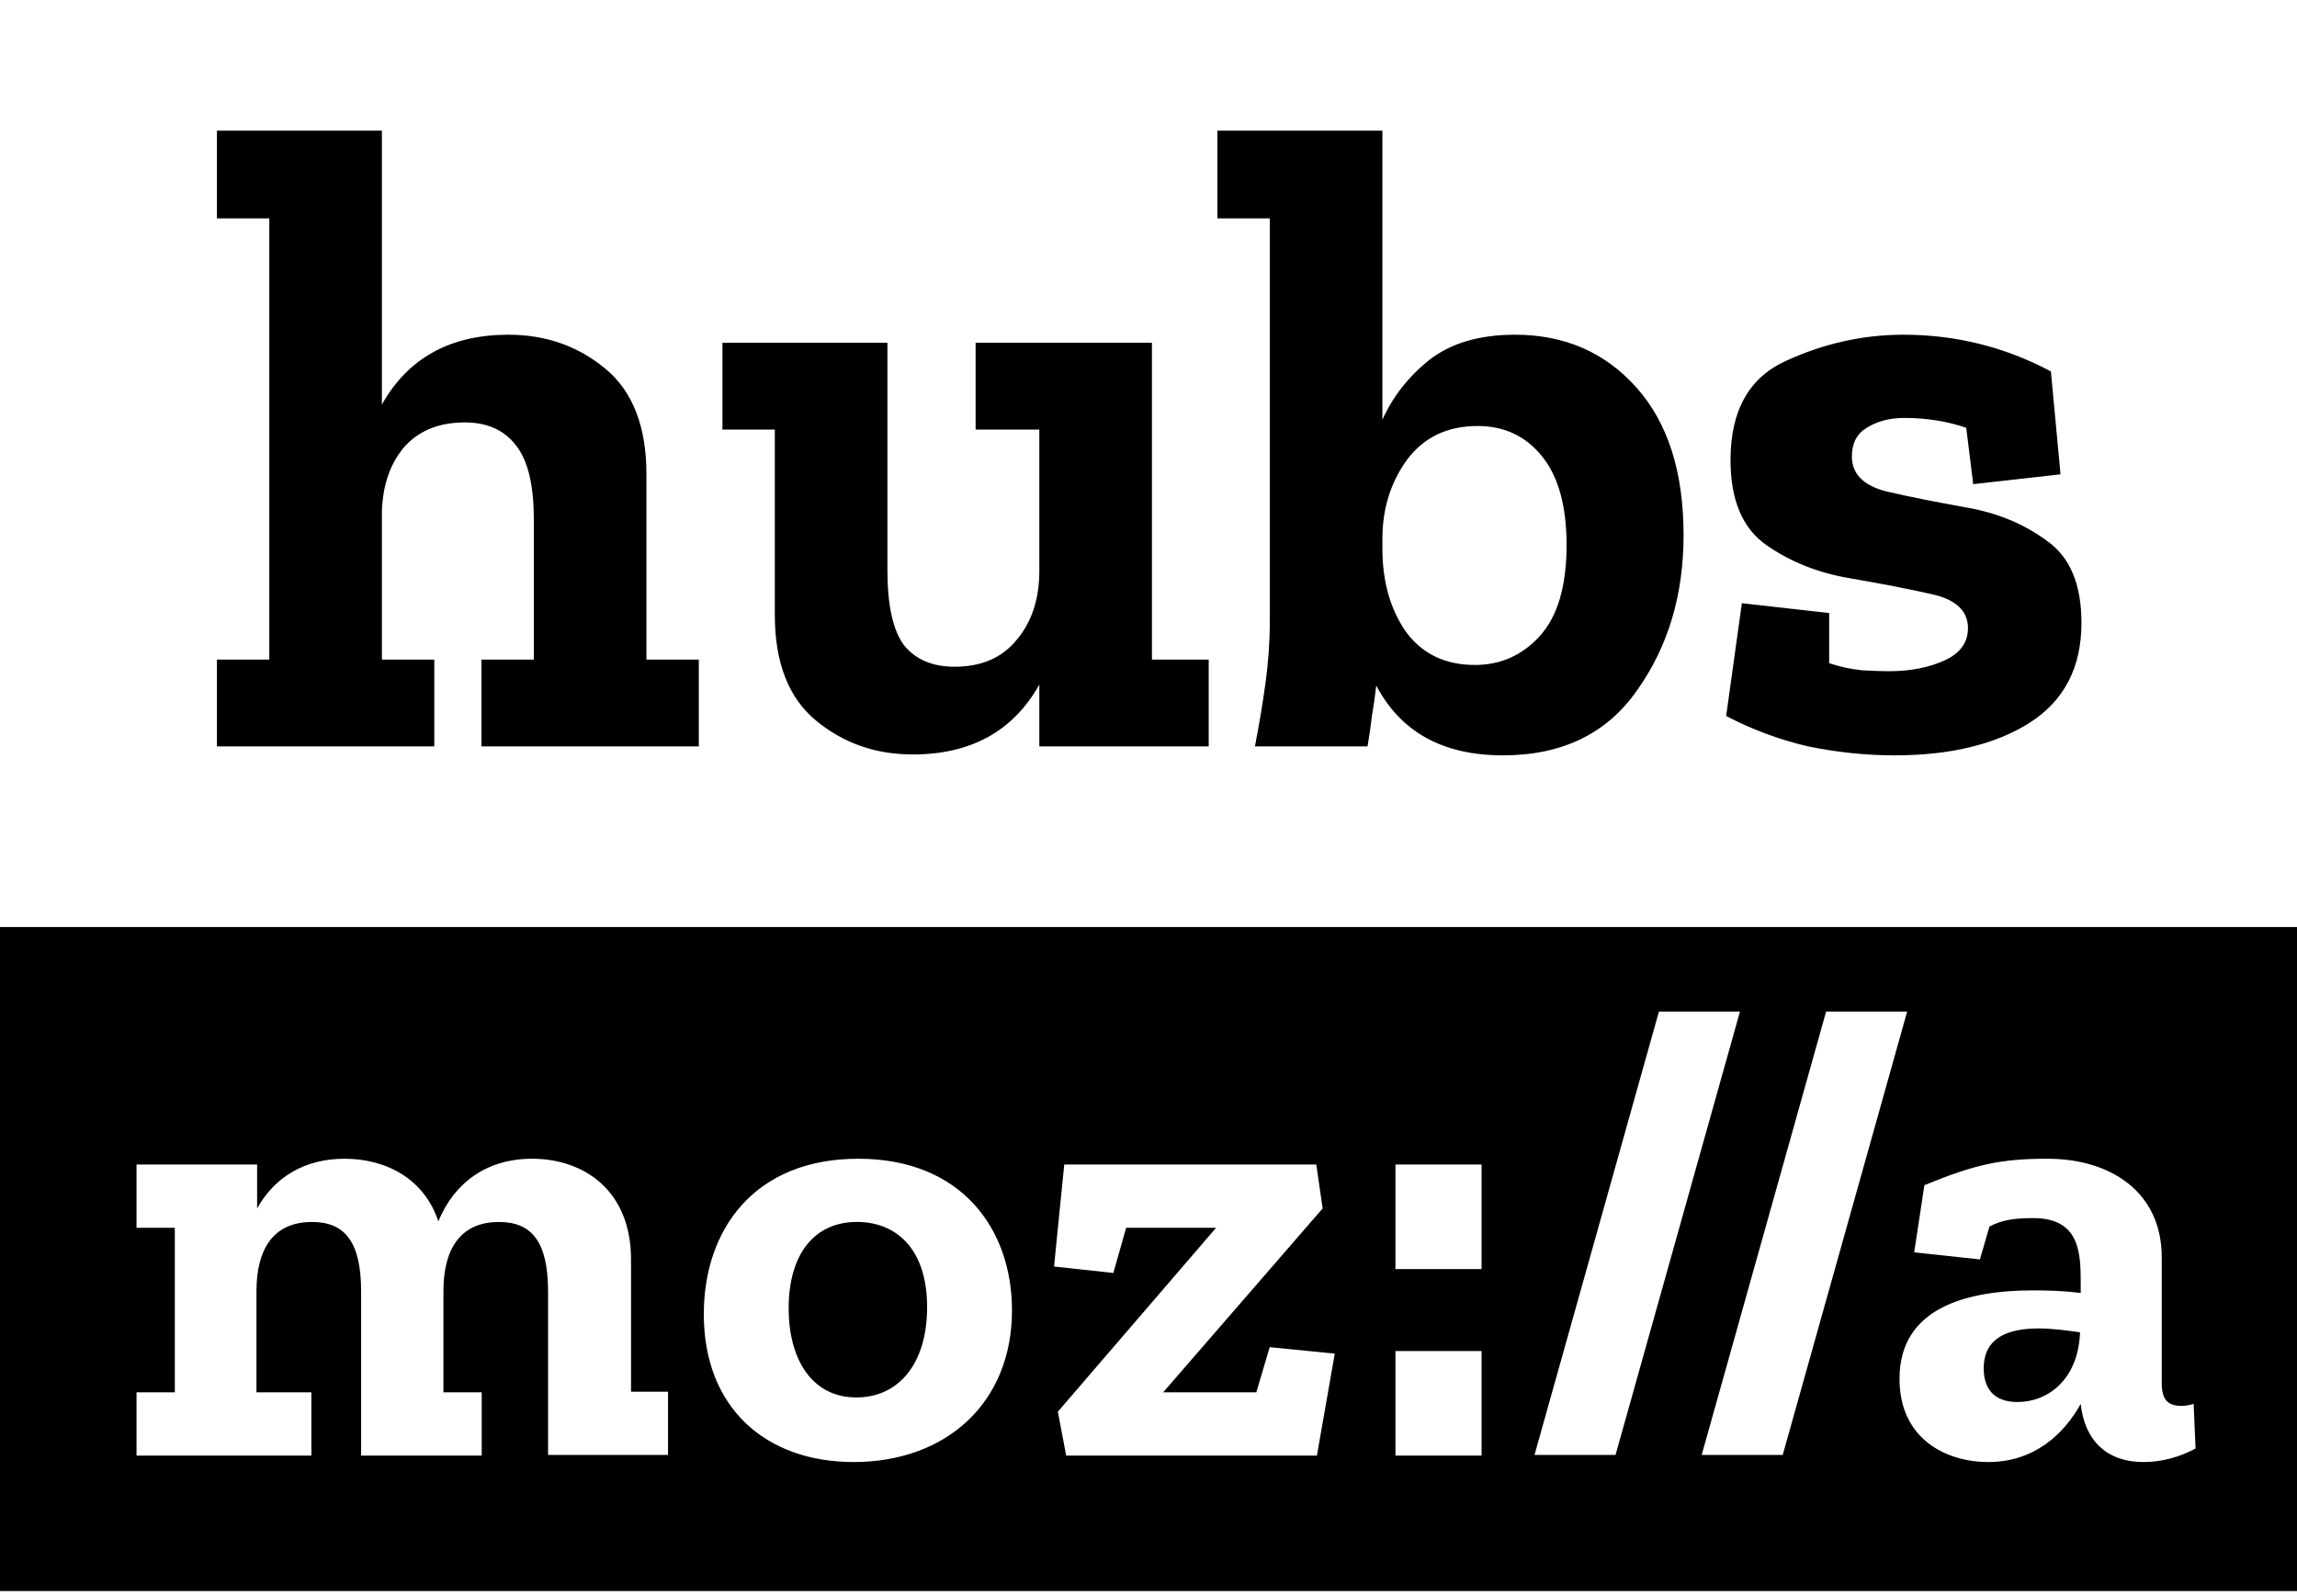
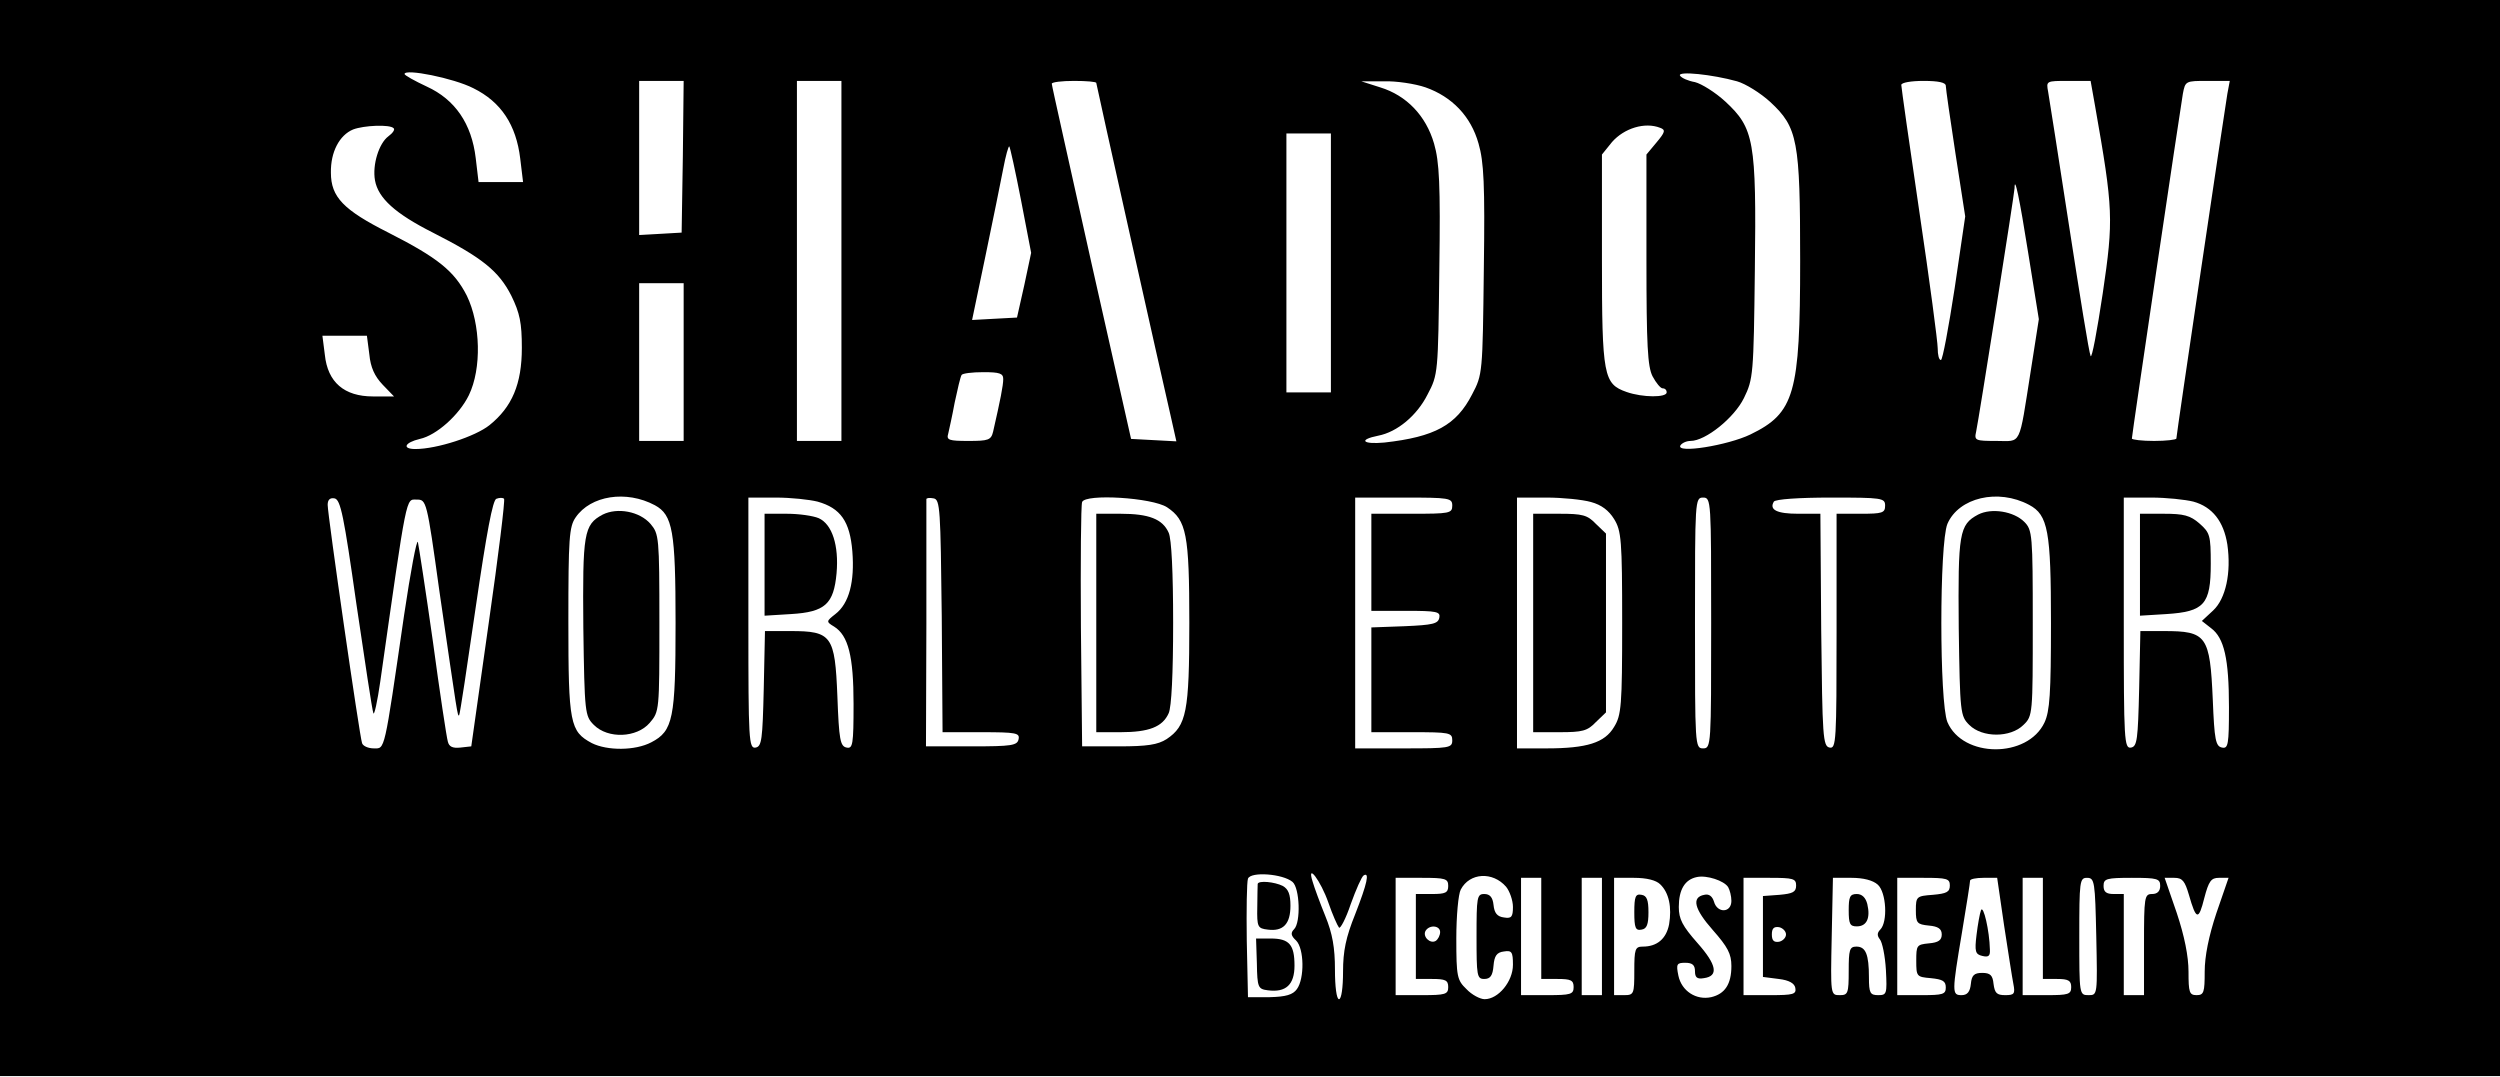
- <svg xmlns="http://www.w3.org/2000/svg" width="144" height="100" viewBox="0 0 144 100" fill="none">
-   <path fill-rule="evenodd" clip-rule="evenodd" d="M144 99.741H0V58.114H144V99.741ZM41.879 87.243H39.559V78.951C39.559 74.622 36.599 72.64 33.359 72.64C30.519 72.64 28.479 74.137 27.479 76.564C26.599 73.894 24.199 72.64 21.599 72.64C19.079 72.64 17.199 73.813 16.119 75.755V73.004H8.559V76.968H10.959V87.284H8.559V91.248H19.519V87.284H16.079V80.933C16.079 78.384 17.079 76.604 19.559 76.604C21.599 76.604 22.639 77.818 22.639 80.973V91.248H30.199V87.284H27.799V80.933C27.799 78.384 28.799 76.604 31.279 76.604C33.319 76.604 34.359 77.818 34.359 80.973V91.208H41.879V87.243ZM53.802 72.64C47.322 72.64 44.122 77.049 44.122 82.389C44.122 88.214 47.962 91.653 53.522 91.653C59.282 91.653 63.442 87.972 63.442 82.146C63.442 77.049 60.282 72.64 53.802 72.64ZM49.441 82.022C49.441 85.177 50.881 87.604 53.681 87.604C56.361 87.604 58.121 85.461 58.121 81.941C58.121 78.26 56.161 76.601 53.721 76.601C51.081 76.601 49.441 78.583 49.441 82.022ZM79.598 84.452L83.678 84.856L82.558 91.248H66.838L66.318 88.497L76.238 76.968H70.598L69.798 79.8L66.078 79.395L66.718 73.003H82.518L82.918 75.754L72.918 87.284H78.758L79.598 84.452ZM92.881 91.249H87.481V84.696H92.881V91.249ZM87.481 79.557H92.881V73.003H87.481V79.557ZM101.279 91.207L109.079 63.415H103.999L96.199 91.207H101.279ZM119.561 63.415L111.76 91.207H106.68L114.48 63.415H119.561ZM136.761 88.133C137.001 88.133 137.24 88.093 137.521 88.012L137.641 90.803C136.68 91.33 135.521 91.653 134.401 91.653C132 91.653 130.681 90.237 130.441 88.012C129.401 89.873 127.561 91.653 124.64 91.653C122.04 91.653 119.081 90.237 119.081 86.434C119.081 81.944 123.36 80.892 127.481 80.892C128.481 80.892 129.521 80.933 130.441 81.054V80.447C130.441 78.587 130.401 76.362 127.481 76.362C126.401 76.362 125.561 76.442 124.721 76.888L124.121 78.951L120.001 78.506L120.641 74.298C123.801 73.004 125.401 72.64 128.361 72.64C132.241 72.64 135.521 74.662 135.521 78.829V86.718C135.521 87.769 135.921 88.133 136.761 88.133Z" fill="black" />
-   <path fill-rule="evenodd" clip-rule="evenodd" d="M126.48 87.891C124.92 87.891 124.36 86.961 124.36 85.787C124.36 83.805 125.96 83.279 127.8 83.279C128.64 83.279 129.56 83.401 130.4 83.522C130.28 86.556 128.32 87.891 126.48 87.891Z" fill="black" />
-   <path d="M43.809 46.791H30.182V41.349H33.465V32.54C33.465 30.371 33.082 28.819 32.316 27.883C31.586 26.948 30.528 26.481 29.142 26.481C27.536 26.481 26.278 26.986 25.366 27.996C24.49 29.006 24.015 30.333 23.942 31.979V41.349H27.226V46.791H13.599V41.349H16.883V13.689H13.599V8.191H23.942V25.359C25.584 22.441 28.23 20.983 31.878 20.983C34.213 20.983 36.238 21.693 37.953 23.115C39.668 24.536 40.525 26.743 40.525 29.735V41.349H43.809V46.791ZM75.774 46.791H65.156V42.919C63.514 45.837 60.869 47.296 57.221 47.296C54.886 47.296 52.861 46.585 51.146 45.164C49.431 43.742 48.574 41.535 48.574 38.543V26.93H45.29V21.488H55.633V35.738C55.633 37.945 55.98 39.516 56.673 40.451C57.403 41.349 58.461 41.797 59.848 41.797C61.526 41.797 62.821 41.236 63.733 40.114C64.682 38.992 65.156 37.552 65.156 35.794V26.93H61.161V21.488H72.216V41.349H75.774V46.791ZM105.544 33.55C105.544 37.29 104.577 40.526 102.643 43.256C100.746 45.986 97.937 47.352 94.215 47.352C90.457 47.352 87.812 45.893 86.279 42.975C86.207 43.611 86.115 44.247 86.006 44.883C85.933 45.519 85.842 46.155 85.732 46.791H78.672C78.927 45.481 79.147 44.172 79.329 42.863C79.511 41.554 79.603 40.264 79.603 38.992V13.689H76.319V8.191H86.663V26.313C87.319 24.854 88.304 23.601 89.618 22.554C90.968 21.506 92.756 20.983 94.981 20.983C98.083 20.983 100.618 22.086 102.589 24.293C104.559 26.5 105.544 29.585 105.544 33.55ZM98.21 34.167C98.21 31.736 97.7 29.884 96.678 28.613C95.656 27.341 94.306 26.705 92.628 26.705C90.731 26.705 89.253 27.416 88.195 28.837C87.173 30.259 86.663 31.904 86.663 33.774V34.392C86.663 36.449 87.155 38.188 88.14 39.609C89.162 40.993 90.603 41.685 92.464 41.685C94.069 41.685 95.419 41.087 96.514 39.89C97.645 38.656 98.21 36.748 98.21 34.167ZM130.488 39.048C130.488 41.853 129.393 43.948 127.204 45.332C125.052 46.678 122.242 47.352 118.777 47.352C116.988 47.352 115.182 47.165 113.358 46.791C111.57 46.379 109.855 45.743 108.214 44.883L109.199 37.814L114.672 38.431V41.573C115.328 41.797 116.022 41.947 116.751 42.022C117.481 42.059 118.029 42.078 118.394 42.078C119.743 42.078 120.911 41.853 121.896 41.405C122.881 40.956 123.373 40.282 123.373 39.385C123.373 38.3 122.625 37.59 121.13 37.253C119.634 36.916 117.901 36.58 115.93 36.243C113.96 35.906 112.227 35.214 110.731 34.167C109.235 33.12 108.487 31.343 108.487 28.837C108.487 25.733 109.655 23.657 111.99 22.61C114.362 21.525 116.806 20.983 119.324 20.983C122.608 20.983 125.69 21.749 128.572 23.283L129.175 29.735L123.702 30.352L123.264 26.817C122.06 26.406 120.765 26.2 119.378 26.2C118.467 26.2 117.682 26.406 117.026 26.817C116.404 27.192 116.095 27.79 116.095 28.613C116.095 29.698 116.806 30.427 118.229 30.801C119.688 31.137 121.366 31.474 123.264 31.811C125.198 32.147 126.877 32.839 128.299 33.887C129.759 34.897 130.488 36.617 130.488 39.048Z" fill="black" />
+ <svg xmlns="http://www.w3.org/2000/svg" version="1.0" width="618pt" height="266pt" viewBox="0 0 618 266" preserveAspectRatio="xMidYMid meet">
+   <g transform="translate(0,266) scale(0.1,-0.1)" fill="#000000" stroke="none">
+     <path d="M0 1330 l0 -1330 3090 0 3090 0 0 1330 0 1330 -3090 0 -3090 0 0 -1330z m1170 1112 c69 -34 106 -91 116 -174 l7 -58 -55 0 -55 0 -7 59 c-10 85 -51 145 -121 177 -30 14 -55 28 -55 31 0 14 121 -10 170 -35z m3124 17 c21 -6 58 -29 82 -51 68 -63 74 -95 74 -393 0 -329 -14 -376 -123 -429 -56 -27 -185 -48 -173 -27 4 6 15 11 25 11 37 0 108 57 132 106 23 47 24 58 27 317 4 320 -2 350 -73 416 -25 23 -59 44 -75 48 -17 3 -33 10 -37 16 -7 12 80 3 141 -14z m-2606 -186 l-3 -188 -52 -3 -53 -3 0 190 0 191 55 0 55 0 -2 -187z m392 -258 l0 -445 -55 0 -55 0 0 445 0 445 55 0 55 0 0 -445z m630 440 c0 -4 160 -720 185 -828 l13 -58 -56 3 -56 3 -98 435 c-53 239 -98 438 -98 443 0 4 25 7 55 7 30 0 55 -2 55 -5z m814 -11 c65 -23 112 -71 131 -139 13 -45 16 -100 13 -312 -3 -255 -3 -259 -29 -308 -39 -76 -92 -105 -217 -119 -54 -5 -65 7 -15 17 47 9 96 50 122 102 26 49 26 53 29 308 3 212 0 267 -13 312 -20 69 -68 119 -133 139 l-47 15 56 0 c30 1 77 -6 103 -15z m1286 4 c0 -7 11 -83 24 -168 l24 -155 -26 -177 c-15 -98 -30 -178 -34 -178 -5 0 -8 13 -8 29 0 16 -20 167 -45 335 -25 169 -45 311 -45 316 0 6 25 10 55 10 37 0 55 -4 55 -12z m369 -50 c45 -256 46 -280 19 -463 -14 -93 -27 -163 -30 -155 -4 8 -27 152 -53 320 -26 168 -49 317 -52 333 -5 27 -5 27 50 27 l55 0 11 -62z m327 30 c-7 -41 -126 -843 -126 -852 0 -3 -25 -6 -55 -6 -30 0 -55 3 -55 6 0 9 119 811 126 852 6 32 7 32 61 32 l55 0 -6 -32z m-4533 -85 c4 -3 -2 -12 -13 -20 -23 -17 -40 -70 -33 -109 8 -44 50 -82 143 -129 122 -62 163 -95 194 -156 21 -43 26 -67 26 -129 0 -89 -24 -146 -80 -191 -35 -28 -130 -59 -183 -59 -34 0 -27 16 11 25 41 9 97 59 121 108 32 66 29 176 -5 246 -31 61 -72 94 -194 156 -111 56 -142 88 -142 148 -1 51 21 93 55 107 26 10 91 13 100 3z m3131 1 c14 -5 12 -11 -9 -36 l-25 -30 0 -259 c0 -214 3 -265 15 -289 9 -17 20 -30 25 -30 6 0 10 -4 10 -10 0 -13 -59 -13 -99 1 -57 20 -61 39 -61 328 l0 259 25 31 c30 34 81 50 119 35z m-814 -334 l0 -320 -55 0 -55 0 0 320 0 320 55 0 55 0 0 -320z m-766 155 l25 -130 -17 -80 -18 -80 -56 -3 -55 -3 33 158 c18 87 38 184 44 216 6 32 13 57 15 55 2 -2 15 -61 29 -133z m2490 -132 l26 -162 -20 -128 c-30 -190 -22 -173 -85 -173 -52 0 -55 1 -50 23 6 27 95 590 95 602 0 33 12 -23 34 -162z m-3324 -268 l0 -195 -55 0 -55 0 0 195 0 195 55 0 55 0 0 -195z m-777 19 c3 -32 13 -54 33 -75 l28 -29 -52 0 c-71 0 -112 35 -119 103 l-6 47 55 0 55 0 6 -46z m1567 -61 c0 -16 -7 -51 -25 -130 -5 -21 -12 -23 -61 -23 -48 0 -55 2 -50 18 2 9 10 44 16 77 7 33 14 63 17 68 2 4 26 7 54 7 40 0 49 -3 49 -17z m-861 -312 c44 -24 51 -64 51 -291 0 -236 -6 -267 -60 -295 -40 -21 -109 -21 -147 -2 -54 29 -58 48 -58 301 0 206 2 234 18 257 37 54 125 68 196 30z m3397 1 c47 -25 54 -65 54 -292 0 -175 -3 -218 -16 -246 -42 -89 -202 -88 -240 1 -20 49 -20 441 0 490 28 65 125 88 202 47z m-4135 -245 c21 -142 39 -263 42 -270 2 -7 10 29 17 78 67 471 63 450 90 450 24 0 25 -1 56 -225 45 -309 45 -312 49 -308 2 2 20 122 41 267 27 185 42 265 51 268 8 3 16 3 19 0 3 -2 -14 -141 -38 -308 l-43 -304 -27 -3 c-19 -2 -28 2 -31 15 -3 10 -20 122 -37 248 -18 127 -35 237 -37 245 -3 8 -18 -73 -34 -180 -50 -344 -47 -330 -75 -330 -14 0 -27 6 -29 13 -6 16 -85 564 -85 589 0 13 6 18 17 16 15 -3 23 -43 54 -261z m1140 253 c57 -16 80 -49 86 -123 6 -75 -8 -129 -42 -155 -23 -18 -23 -19 -3 -31 35 -22 48 -73 48 -191 0 -101 -2 -111 -17 -108 -16 3 -19 19 -23 127 -6 150 -14 161 -116 161 l-63 0 -3 -142 c-3 -127 -5 -143 -20 -146 -17 -3 -18 17 -18 307 l0 311 68 0 c37 0 83 -5 103 -10z m307 -283 l2 -287 96 0 c86 0 95 -2 92 -17 -3 -16 -17 -18 -116 -18 l-113 0 1 303 c0 166 0 305 0 308 0 3 8 4 18 2 16 -3 17 -26 20 -291z m557 269 c48 -32 55 -66 55 -286 0 -220 -7 -254 -56 -287 -22 -14 -48 -18 -118 -18 l-91 0 -3 295 c-1 162 0 301 3 309 8 21 173 11 210 -13z m705 4 c0 -19 -7 -20 -100 -20 l-100 0 0 -120 0 -120 86 0 c76 0 85 -2 82 -17 -3 -15 -16 -18 -86 -21 l-82 -3 0 -129 0 -130 100 0 c93 0 100 -1 100 -20 0 -19 -7 -20 -120 -20 l-120 0 0 310 0 310 120 0 c113 0 120 -1 120 -20z m343 9 c26 -7 44 -21 57 -42 18 -29 20 -52 20 -257 0 -205 -2 -228 -20 -257 -23 -39 -67 -53 -167 -53 l-73 0 0 310 0 310 73 0 c39 0 89 -5 110 -11z m297 -299 c0 -303 0 -310 -20 -310 -20 0 -20 7 -20 310 0 303 0 310 20 310 20 0 20 -7 20 -310z m430 290 c0 -18 -7 -20 -60 -20 l-60 0 0 -291 c0 -271 -1 -290 -17 -287 -17 3 -18 26 -21 291 l-2 287 -55 0 c-53 0 -72 10 -60 30 4 6 62 10 141 10 127 0 134 -1 134 -20z m762 10 c47 -13 75 -49 84 -106 10 -70 -4 -134 -35 -163 l-28 -26 23 -18 c32 -24 44 -75 44 -195 0 -93 -2 -103 -17 -100 -16 3 -19 19 -23 118 -7 159 -15 170 -121 170 l-58 0 -3 -142 c-3 -127 -5 -143 -20 -146 -17 -3 -18 17 -18 307 l0 311 68 0 c37 0 84 -5 104 -10z m-2227 -940 c18 -15 21 -100 4 -117 -9 -9 -8 -16 5 -28 20 -20 21 -94 2 -120 -10 -14 -27 -19 -67 -20 l-54 0 -3 140 c-1 76 0 145 3 153 7 18 86 12 110 -8z m89 -52 c10 -29 22 -56 26 -61 3 -4 17 22 29 58 13 36 27 68 32 71 15 9 9 -19 -21 -96 -23 -57 -30 -91 -30 -142 0 -39 -4 -68 -10 -68 -6 0 -10 31 -10 73 0 54 -6 89 -24 133 -13 32 -27 70 -31 84 -16 50 20 3 39 -52z m439 40 c9 -11 17 -34 17 -50 0 -25 -4 -29 -22 -26 -17 2 -24 11 -26 31 -2 19 -9 27 -23 27 -18 0 -19 -8 -19 -105 0 -97 1 -105 19 -105 15 0 21 8 23 33 2 24 8 33 26 35 19 3 22 -1 22 -33 0 -41 -36 -85 -70 -85 -11 0 -32 11 -45 25 -23 22 -25 31 -25 125 0 56 5 110 11 121 22 42 79 45 112 7z m549 -1 c4 -7 8 -22 8 -34 0 -30 -35 -31 -43 -2 -4 13 -12 20 -24 17 -32 -6 -25 -35 21 -87 37 -42 46 -59 46 -89 0 -45 -16 -69 -50 -77 -37 -8 -73 15 -81 53 -6 29 -4 32 17 32 18 0 24 -6 24 -21 0 -15 5 -20 22 -17 37 5 32 33 -16 87 -37 42 -46 59 -46 89 0 43 15 68 45 74 24 5 67 -9 77 -25z m-692 3 c0 -17 -7 -20 -40 -20 l-40 0 0 -105 0 -105 40 0 c33 0 40 -3 40 -20 0 -18 -7 -20 -65 -20 l-65 0 0 145 0 145 65 0 c58 0 65 -2 65 -20z m230 -105 l0 -125 40 0 c33 0 40 -3 40 -20 0 -18 -7 -20 -65 -20 l-65 0 0 145 0 145 25 0 25 0 0 -125z m150 -20 l0 -145 -25 0 -25 0 0 145 0 145 25 0 25 0 0 -145z m144 129 c22 -21 29 -57 22 -99 -7 -36 -30 -55 -65 -55 -19 0 -21 -6 -21 -60 0 -57 -1 -60 -25 -60 l-25 0 0 145 0 145 49 0 c32 0 55 -6 65 -16z m336 -3 c0 -16 -8 -20 -41 -23 l-41 -3 0 -100 0 -100 39 -5 c26 -3 39 -11 41 -22 3 -16 -5 -18 -62 -18 l-66 0 0 145 0 145 65 0 c58 0 65 -2 65 -19z m202 2 c21 -19 25 -92 6 -111 -8 -8 -8 -15 -1 -24 6 -7 13 -41 15 -76 3 -59 2 -62 -19 -62 -20 0 -23 5 -23 44 0 57 -8 76 -31 76 -17 0 -19 -8 -19 -60 0 -56 -2 -60 -22 -60 -23 0 -23 0 -20 145 l3 145 46 0 c29 0 53 -6 65 -17z m178 -2 c0 -16 -8 -20 -42 -23 -40 -3 -42 -4 -42 -38 0 -32 3 -35 32 -38 23 -2 32 -8 32 -22 0 -14 -8 -20 -32 -22 -30 -3 -31 -5 -31 -43 0 -39 1 -40 36 -43 29 -3 37 -7 37 -23 0 -17 -7 -19 -60 -19 l-60 0 0 145 0 145 65 0 c58 0 65 -2 65 -19z m134 -98 c10 -65 20 -130 23 -145 5 -25 2 -28 -20 -28 -21 0 -26 5 -29 28 -2 21 -8 27 -28 27 -20 0 -26 -6 -28 -27 -2 -20 -9 -28 -23 -28 -24 0 -24 6 1 155 11 66 20 123 20 128 0 4 15 7 33 7 l34 0 17 -117z m96 -8 l0 -125 35 0 c28 0 35 -4 35 -20 0 -18 -7 -20 -60 -20 l-60 0 0 145 0 145 25 0 25 0 0 -125z m132 -20 c3 -145 3 -145 -19 -145 -23 0 -23 1 -23 145 0 137 1 145 19 145 19 0 20 -9 23 -145z m158 125 c0 -13 -7 -20 -20 -20 -19 0 -20 -7 -20 -125 l0 -125 -25 0 -25 0 0 125 0 125 -25 0 c-18 0 -25 5 -25 20 0 18 7 20 70 20 63 0 70 -2 70 -20z m71 -22 c18 -63 24 -64 38 -8 11 42 17 50 36 50 l24 0 -30 -87 c-19 -57 -29 -107 -29 -145 0 -51 -2 -58 -20 -58 -18 0 -20 7 -20 58 0 38 -10 88 -29 145 l-30 87 24 0 c20 0 26 -8 36 -42z m-1851 -92 c0 -8 -5 -18 -11 -22 -14 -8 -33 11 -25 25 10 16 36 13 36 -3z m855 -6 c0 -8 -8 -16 -17 -18 -13 -2 -18 3 -18 18 0 15 5 20 18 18 9 -2 17 -10 17 -18z" />
+     <path d="M1490 1388 c-47 -25 -50 -46 -48 -280 3 -211 4 -218 26 -240 35 -35 106 -32 138 5 24 28 24 30 24 247 0 213 -1 220 -22 245 -27 31 -82 41 -118 23z" />
+     <path d="M4890 1388 c-47 -25 -50 -46 -48 -280 3 -211 4 -218 26 -240 32 -32 102 -32 134 0 23 22 23 27 23 252 0 218 -1 230 -21 250 -26 26 -81 35 -114 18z" />
+     <path d="M1890 1264 l0 -126 65 4 c85 5 106 25 113 101 6 69 -11 121 -44 136 -14 6 -49 11 -79 11 l-55 0 0 -126z" />
+     <path d="M2710 1120 l0 -270 60 0 c70 0 104 13 119 47 7 15 11 98 11 223 0 125 -4 208 -11 223 -15 34 -49 47 -119 47 l-60 0 0 -270z" />
+     <path d="M3790 1120 l0 -270 65 0 c57 0 69 3 90 25 l25 24 0 221 0 221 -25 24 c-21 22 -33 25 -90 25 l-65 0 0 -270z" />
+     <path d="M5290 1264 l0 -126 65 4 c94 6 110 24 110 124 0 71 -2 77 -28 100 -23 20 -39 24 -88 24 l-59 0 0 -126z" />
+     <path d="M3109 475 c0 -3 -1 -29 -1 -57 -1 -50 1 -53 26 -56 38 -5 56 14 56 59 0 28 -5 41 -19 49 -20 10 -60 14 -62 5z" />
+     <path d="M3107 278 c1 -59 3 -63 27 -66 45 -6 66 14 66 61 0 52 -13 67 -59 67 l-36 0 2 -62z" />
+     <path d="M4040 405 c0 -39 3 -46 18 -43 13 2 17 13 17 43 0 30 -4 41 -17 43 -15 3 -18 -4 -18 -43z" />
+     <path d="M4570 410 c0 -34 3 -40 20 -40 25 0 34 21 26 55 -4 16 -13 25 -26 25 -17 0 -20 -7 -20 -40z" />
+     <path d="M4897 410 c-3 -8 -8 -36 -11 -61 -5 -41 -3 -48 14 -52 16 -4 20 0 19 16 -1 46 -16 111 -22 97z" />
+   </g>
</svg>
